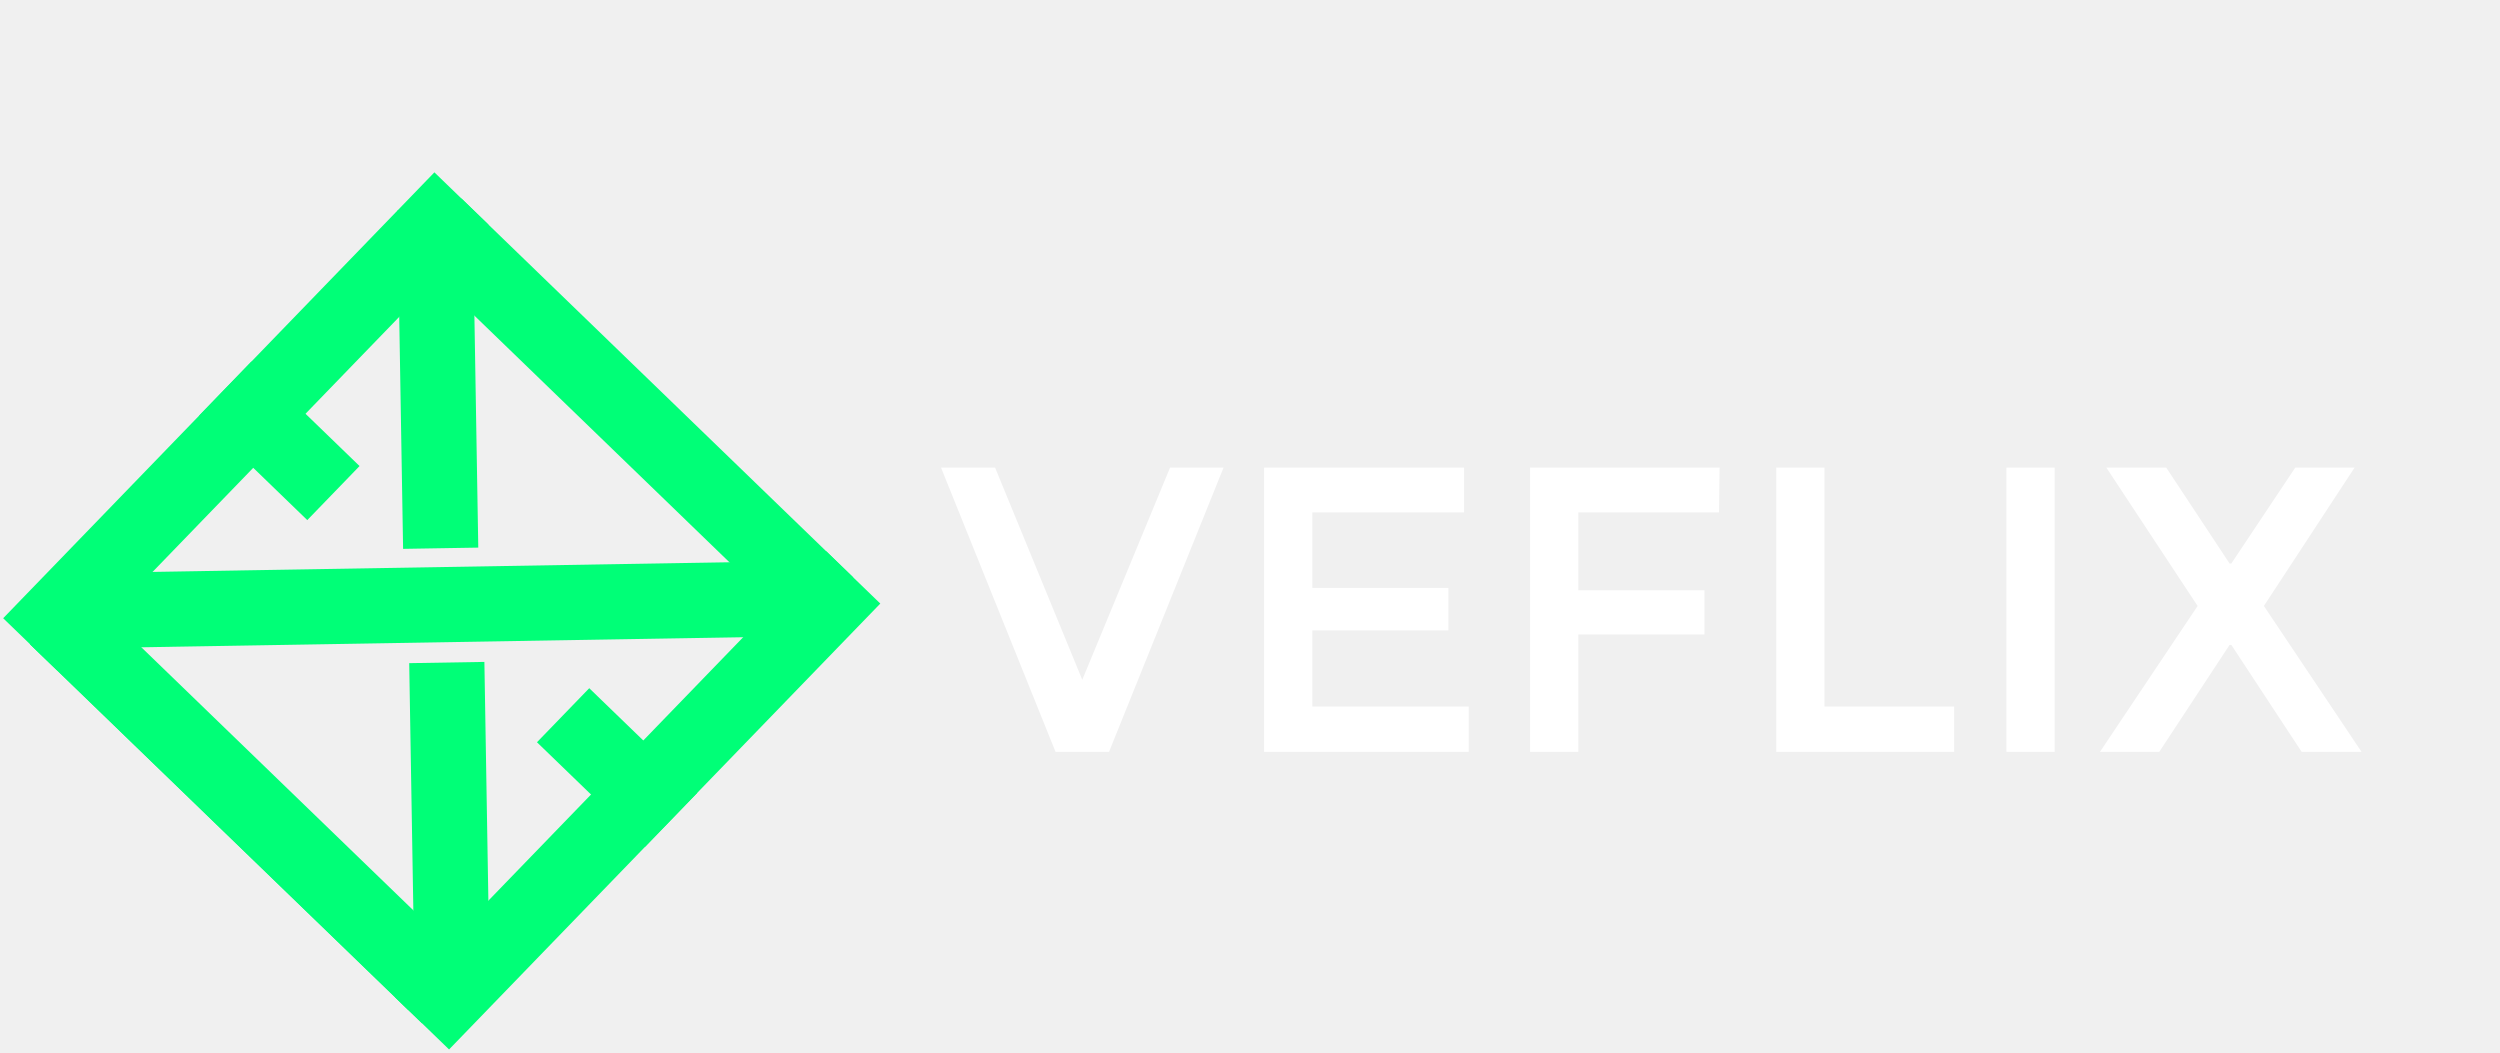
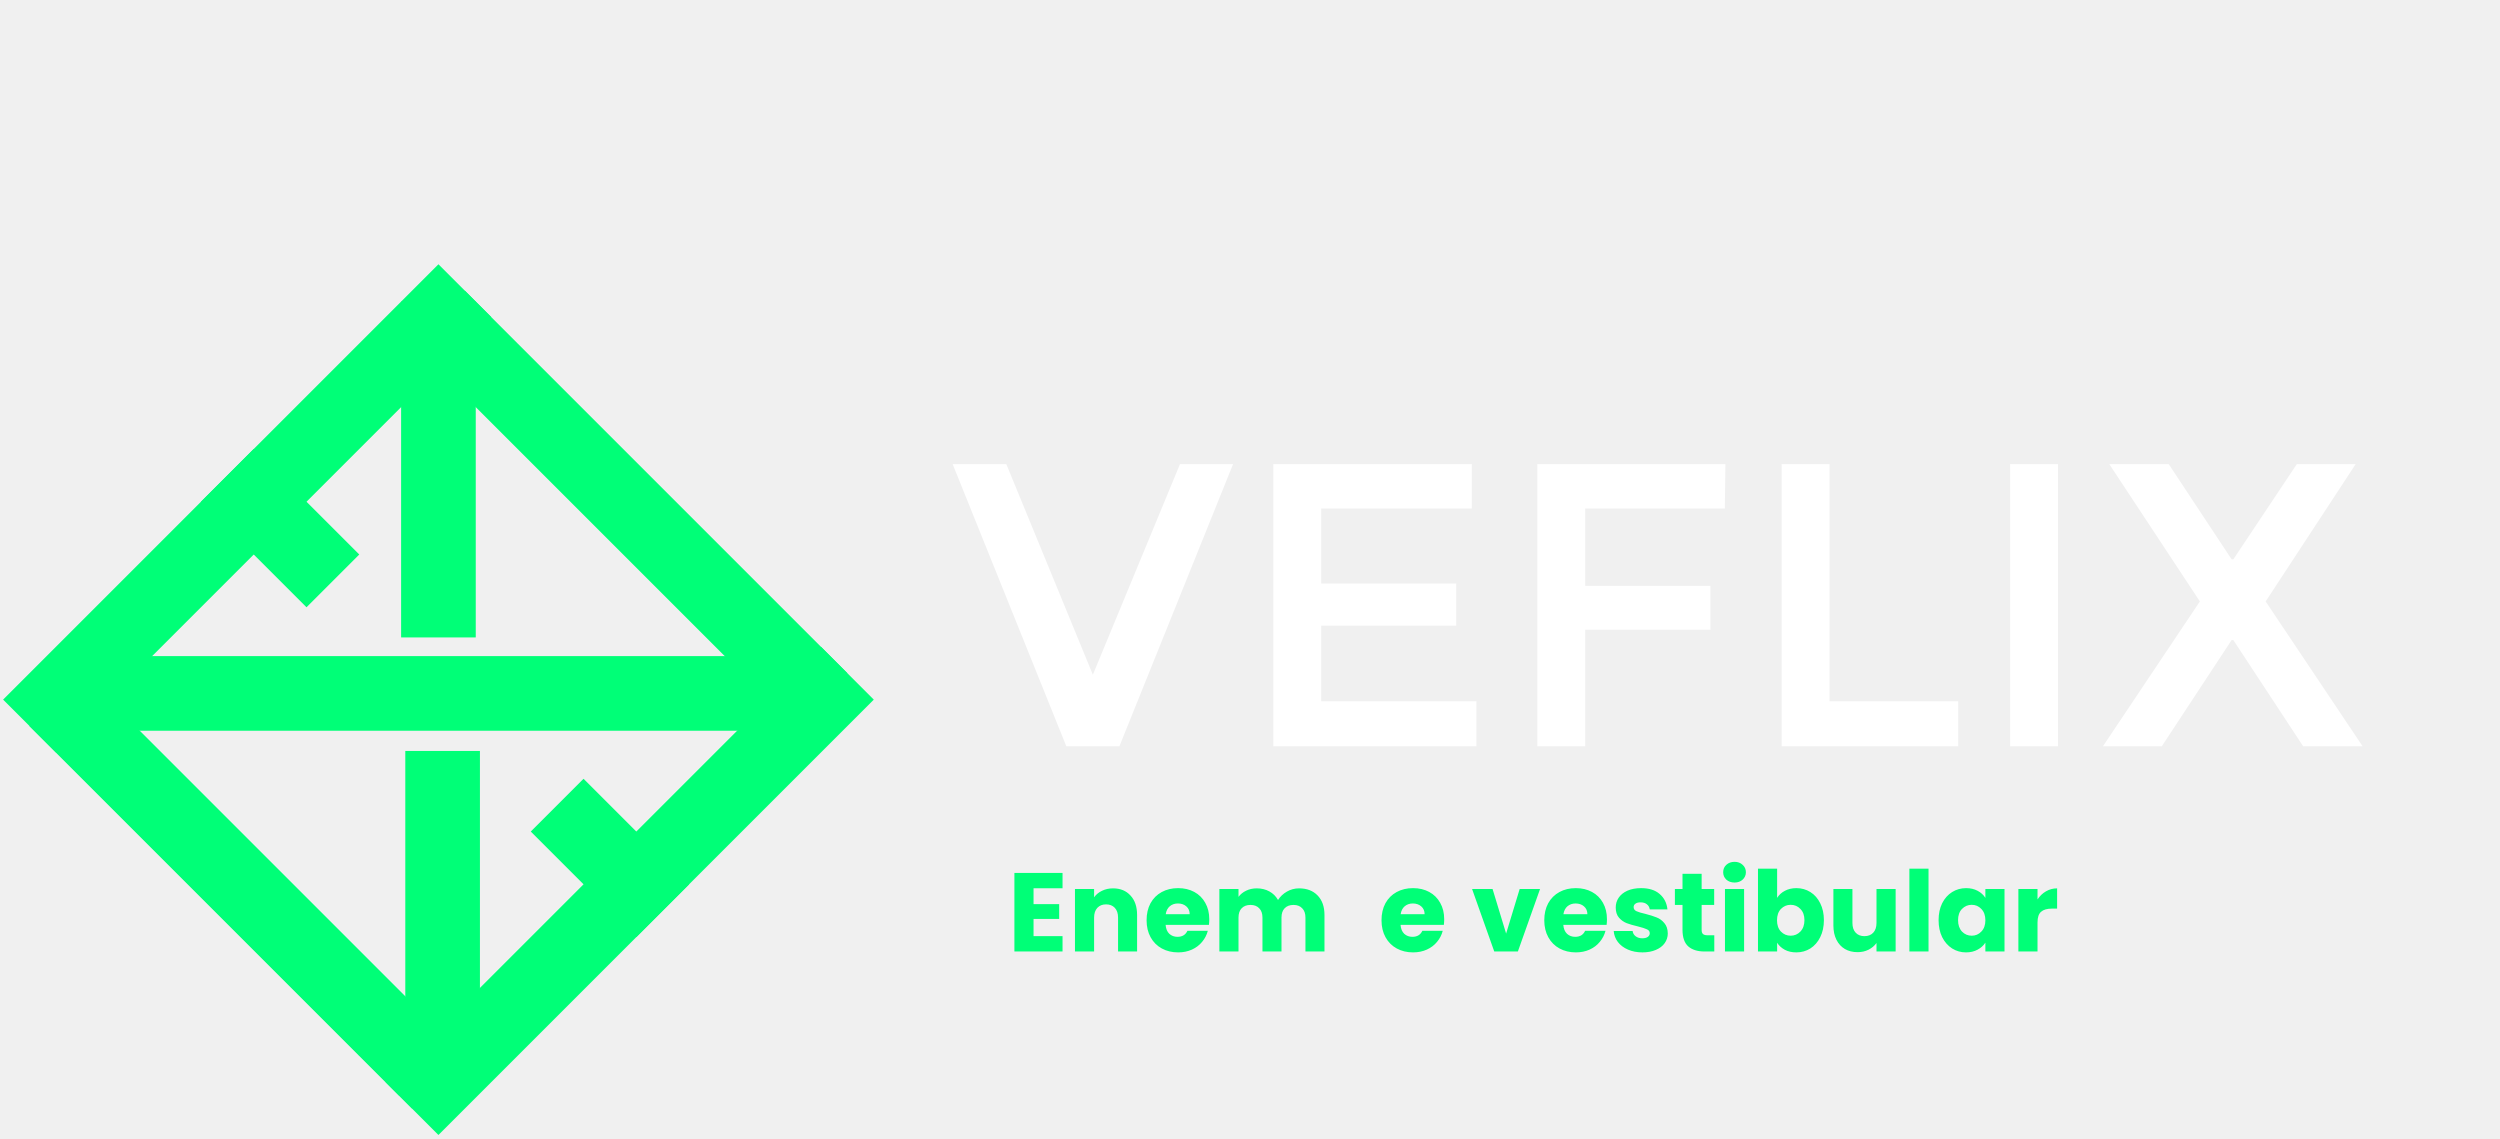
- <svg xmlns="http://www.w3.org/2000/svg" width="133" height="56" viewBox="0 0 133 56" fill="none">
-   <rect x="23.11" y="9.169" width="4" height="33" transform="rotate(44.0424 23.1101 9.16876)" fill="#00FF77" />
-   <rect x="21.767" y="13.434" width="4" height="29" transform="rotate(-45.9576 21.767 13.4344)" fill="#00FF77" />
-   <rect x="42.194" y="29.854" width="4" height="38.437" transform="rotate(89.0424 42.1938 29.8541)" fill="#00FF77" />
-   <rect x="28.567" y="39.487" width="4" height="8" transform="rotate(-45.9576 28.5674 39.4874)" fill="#00FF77" />
-   <rect x="10.597" y="22.108" width="4" height="8" transform="rotate(-45.9576 10.5967 22.1076)" fill="#00FF77" />
-   <rect x="21.77" y="35.28" width="4" height="18.217" transform="rotate(-0.957634 21.7703 35.2801)" fill="#00FF77" />
-   <rect x="21.144" y="11.202" width="4" height="18" transform="rotate(-0.957634 21.1438 11.2019)" fill="#00FF77" />
-   <rect x="1.606" y="34.28" width="3" height="28" transform="rotate(-45.9576 1.60645 34.2804)" fill="#00FF77" />
-   <rect x="43.956" y="29.329" width="4" height="33" transform="rotate(44.0424 43.9561 29.3293)" fill="#00FF77" />
-   <rect x="1.606" y="34.28" width="4" height="29" transform="rotate(-45.9576 1.60645 34.2804)" fill="#00FF77" />
-   <path d="M59 40H56.155L50.062 24.876H52.938L57.577 36.165L62.247 24.876H65.093L59 40ZM77.889 24.876V27.258H69.817V31.278H77.054V33.536H69.817V37.588H78.136V40H67.25V24.876H77.889ZM83.967 27.258V31.402H90.678V33.753H83.967V40H81.4V24.876H91.482L91.451 27.258H83.967ZM94.496 40V24.876H97.063V37.588H103.96V40H94.496ZM106.742 24.876H109.309V40H106.742V24.876ZM122.449 40L118.707 34.309H118.614L114.872 40H111.717L116.913 32.237L112.057 24.876H115.243L118.614 29.979H118.707L122.109 24.876H125.264L120.439 32.237L125.635 40H122.449Z" fill="white" />
+ <svg xmlns="http://www.w3.org/2000/svg" width="134" height="61" viewBox="0 0 134 61" fill="none">
+   <rect x="23.5" y="14.165" width="4" height="33" transform="rotate(45 23.5001 14.1655)" fill="#00FF77" />
+   <rect x="22.086" y="18.408" width="4" height="29" transform="rotate(-45 22.0859 18.4081)" fill="#00FF77" />
+   <rect x="42.236" y="35.167" width="4" height="38.437" transform="rotate(90 42.2355 35.1669)" fill="#00FF77" />
+   <rect x="28.45" y="44.571" width="4" height="8" transform="rotate(-45 28.4498 44.571)" fill="#00FF77" />
+   <rect x="10.772" y="26.893" width="4" height="8" transform="rotate(-45 10.7722 26.8934)" fill="#00FF77" />
+   <rect x="21.724" y="40.251" width="4" height="18.217" fill="#00FF77" />
+   <rect x="21.5" y="16.166" width="4" height="18" fill="#00FF77" />
+   <rect x="1.58" y="38.914" width="3" height="28" transform="rotate(-45 1.57983 38.9142)" fill="#00FF77" />
+   <rect x="44.006" y="34.672" width="4" height="33" transform="rotate(45 44.0062 34.6716)" fill="#00FF77" />
+   <rect x="1.58" y="38.914" width="4" height="29" transform="rotate(-45 1.57983 38.9142)" fill="#00FF77" />
+   <path d="M55.398 47.61V48.462H56.772V49.254H55.398V50.178H56.952V51H54.372V46.788H56.952V47.61H55.398ZM59.658 47.616C60.05 47.616 60.362 47.744 60.594 48C60.83 48.252 60.948 48.6 60.948 49.044V51H59.928V49.182C59.928 48.958 59.87 48.784 59.754 48.66C59.638 48.536 59.482 48.474 59.286 48.474C59.09 48.474 58.934 48.536 58.818 48.66C58.702 48.784 58.644 48.958 58.644 49.182V51H57.618V47.652H58.644V48.096C58.748 47.948 58.888 47.832 59.064 47.748C59.24 47.66 59.438 47.616 59.658 47.616ZM64.817 49.272C64.817 49.368 64.811 49.468 64.799 49.572H62.477C62.493 49.78 62.559 49.94 62.675 50.052C62.795 50.16 62.941 50.214 63.113 50.214C63.369 50.214 63.547 50.106 63.647 49.89H64.739C64.683 50.11 64.581 50.308 64.433 50.484C64.289 50.66 64.107 50.798 63.887 50.898C63.667 50.998 63.421 51.048 63.149 51.048C62.821 51.048 62.529 50.978 62.273 50.838C62.017 50.698 61.817 50.498 61.673 50.238C61.529 49.978 61.457 49.674 61.457 49.326C61.457 48.978 61.527 48.674 61.667 48.414C61.811 48.154 62.011 47.954 62.267 47.814C62.523 47.674 62.817 47.604 63.149 47.604C63.473 47.604 63.761 47.672 64.013 47.808C64.265 47.944 64.461 48.138 64.601 48.39C64.745 48.642 64.817 48.936 64.817 49.272ZM63.767 49.002C63.767 48.826 63.707 48.686 63.587 48.582C63.467 48.478 63.317 48.426 63.137 48.426C62.965 48.426 62.819 48.476 62.699 48.576C62.583 48.676 62.511 48.818 62.483 49.002H63.767ZM69.63 47.616C70.046 47.616 70.376 47.742 70.62 47.994C70.868 48.246 70.992 48.596 70.992 49.044V51H69.972V49.182C69.972 48.966 69.914 48.8 69.798 48.684C69.686 48.564 69.53 48.504 69.33 48.504C69.13 48.504 68.972 48.564 68.856 48.684C68.744 48.8 68.688 48.966 68.688 49.182V51H67.668V49.182C67.668 48.966 67.61 48.8 67.494 48.684C67.382 48.564 67.226 48.504 67.026 48.504C66.826 48.504 66.668 48.564 66.552 48.684C66.44 48.8 66.384 48.966 66.384 49.182V51H65.358V47.652H66.384V48.072C66.488 47.932 66.624 47.822 66.792 47.742C66.96 47.658 67.15 47.616 67.362 47.616C67.614 47.616 67.838 47.67 68.034 47.778C68.234 47.886 68.39 48.04 68.502 48.24C68.618 48.056 68.776 47.906 68.976 47.79C69.176 47.674 69.394 47.616 69.63 47.616ZM77.409 49.272C77.409 49.368 77.403 49.468 77.391 49.572H75.069C75.085 49.78 75.151 49.94 75.267 50.052C75.387 50.16 75.533 50.214 75.705 50.214C75.961 50.214 76.139 50.106 76.239 49.89H77.331C77.275 50.11 77.173 50.308 77.025 50.484C76.881 50.66 76.699 50.798 76.479 50.898C76.259 50.998 76.013 51.048 75.741 51.048C75.413 51.048 75.121 50.978 74.865 50.838C74.609 50.698 74.409 50.498 74.265 50.238C74.121 49.978 74.049 49.674 74.049 49.326C74.049 48.978 74.119 48.674 74.259 48.414C74.403 48.154 74.603 47.954 74.859 47.814C75.115 47.674 75.409 47.604 75.741 47.604C76.065 47.604 76.353 47.672 76.605 47.808C76.857 47.944 77.053 48.138 77.193 48.39C77.337 48.642 77.409 48.936 77.409 49.272ZM76.359 49.002C76.359 48.826 76.299 48.686 76.179 48.582C76.059 48.478 75.909 48.426 75.729 48.426C75.557 48.426 75.411 48.476 75.291 48.576C75.175 48.676 75.103 48.818 75.075 49.002H76.359ZM80.728 50.04L81.454 47.652H82.546L81.358 51H80.092L78.904 47.652H80.002L80.728 50.04ZM86.133 49.272C86.133 49.368 86.127 49.468 86.115 49.572H83.793C83.809 49.78 83.876 49.94 83.992 50.052C84.112 50.16 84.257 50.214 84.43 50.214C84.686 50.214 84.864 50.106 84.963 49.89H86.055C85.999 50.11 85.897 50.308 85.749 50.484C85.606 50.66 85.424 50.798 85.204 50.898C84.984 50.998 84.737 51.048 84.466 51.048C84.138 51.048 83.846 50.978 83.59 50.838C83.334 50.698 83.133 50.498 82.99 50.238C82.846 49.978 82.773 49.674 82.773 49.326C82.773 48.978 82.844 48.674 82.984 48.414C83.127 48.154 83.328 47.954 83.584 47.814C83.84 47.674 84.133 47.604 84.466 47.604C84.79 47.604 85.078 47.672 85.329 47.808C85.582 47.944 85.778 48.138 85.918 48.39C86.061 48.642 86.133 48.936 86.133 49.272ZM85.084 49.002C85.084 48.826 85.023 48.686 84.903 48.582C84.784 48.478 84.633 48.426 84.454 48.426C84.281 48.426 84.135 48.476 84.016 48.576C83.9 48.676 83.828 48.818 83.799 49.002H85.084ZM88.037 51.048C87.745 51.048 87.485 50.998 87.257 50.898C87.029 50.798 86.849 50.662 86.717 50.49C86.585 50.314 86.511 50.118 86.495 49.902H87.509C87.521 50.018 87.575 50.112 87.671 50.184C87.767 50.256 87.885 50.292 88.025 50.292C88.153 50.292 88.251 50.268 88.319 50.22C88.391 50.168 88.427 50.102 88.427 50.022C88.427 49.926 88.377 49.856 88.277 49.812C88.177 49.764 88.015 49.712 87.791 49.656C87.551 49.6 87.351 49.542 87.191 49.482C87.031 49.418 86.893 49.32 86.777 49.188C86.661 49.052 86.603 48.87 86.603 48.642C86.603 48.45 86.655 48.276 86.759 48.12C86.867 47.96 87.023 47.834 87.227 47.742C87.435 47.65 87.681 47.604 87.965 47.604C88.385 47.604 88.715 47.708 88.955 47.916C89.199 48.124 89.339 48.4 89.375 48.744H88.427C88.411 48.628 88.359 48.536 88.271 48.468C88.187 48.4 88.075 48.366 87.935 48.366C87.815 48.366 87.723 48.39 87.659 48.438C87.595 48.482 87.563 48.544 87.563 48.624C87.563 48.72 87.613 48.792 87.713 48.84C87.817 48.888 87.977 48.936 88.193 48.984C88.441 49.048 88.643 49.112 88.799 49.176C88.955 49.236 89.091 49.336 89.207 49.476C89.327 49.612 89.389 49.796 89.393 50.028C89.393 50.224 89.337 50.4 89.225 50.556C89.117 50.708 88.959 50.828 88.751 50.916C88.547 51.004 88.309 51.048 88.037 51.048ZM91.886 50.13V51H91.364C90.992 51 90.702 50.91 90.494 50.73C90.286 50.546 90.182 50.248 90.182 49.836V48.504H89.774V47.652H90.182V46.836H91.208V47.652H91.88V48.504H91.208V49.848C91.208 49.948 91.232 50.02 91.28 50.064C91.328 50.108 91.408 50.13 91.52 50.13H91.886ZM92.974 47.304C92.794 47.304 92.646 47.252 92.53 47.148C92.418 47.04 92.362 46.908 92.362 46.752C92.362 46.592 92.418 46.46 92.53 46.356C92.646 46.248 92.794 46.194 92.974 46.194C93.15 46.194 93.294 46.248 93.406 46.356C93.522 46.46 93.58 46.592 93.58 46.752C93.58 46.908 93.522 47.04 93.406 47.148C93.294 47.252 93.15 47.304 92.974 47.304ZM93.484 47.652V51H92.458V47.652H93.484ZM95.254 48.126C95.35 47.97 95.487 47.844 95.668 47.748C95.847 47.652 96.053 47.604 96.285 47.604C96.561 47.604 96.811 47.674 97.035 47.814C97.26 47.954 97.436 48.154 97.564 48.414C97.695 48.674 97.761 48.976 97.761 49.32C97.761 49.664 97.695 49.968 97.564 50.232C97.436 50.492 97.26 50.694 97.035 50.838C96.811 50.978 96.561 51.048 96.285 51.048C96.049 51.048 95.844 51.002 95.668 50.91C95.492 50.814 95.353 50.688 95.254 50.532V51H94.228V46.56H95.254V48.126ZM96.718 49.32C96.718 49.064 96.645 48.864 96.501 48.72C96.362 48.572 96.188 48.498 95.98 48.498C95.775 48.498 95.602 48.572 95.457 48.72C95.317 48.868 95.248 49.07 95.248 49.326C95.248 49.582 95.317 49.784 95.457 49.932C95.602 50.08 95.775 50.154 95.98 50.154C96.183 50.154 96.358 50.08 96.501 49.932C96.645 49.78 96.718 49.576 96.718 49.32ZM101.606 47.652V51H100.58V50.544C100.476 50.692 100.334 50.812 100.154 50.904C99.978 50.992 99.782 51.036 99.566 51.036C99.31 51.036 99.084 50.98 98.888 50.868C98.692 50.752 98.54 50.586 98.432 50.37C98.324 50.154 98.27 49.9 98.27 49.608V47.652H99.29V49.47C99.29 49.694 99.348 49.868 99.464 49.992C99.58 50.116 99.736 50.178 99.932 50.178C100.132 50.178 100.29 50.116 100.406 49.992C100.522 49.868 100.58 49.694 100.58 49.47V47.652H101.606ZM103.369 46.56V51H102.343V46.56H103.369ZM103.908 49.32C103.908 48.976 103.972 48.674 104.1 48.414C104.232 48.154 104.41 47.954 104.634 47.814C104.858 47.674 105.108 47.604 105.384 47.604C105.62 47.604 105.826 47.652 106.002 47.748C106.182 47.844 106.32 47.97 106.416 48.126V47.652H107.442V51H106.416V50.526C106.316 50.682 106.176 50.808 105.996 50.904C105.82 51 105.614 51.048 105.378 51.048C105.106 51.048 104.858 50.978 104.634 50.838C104.41 50.694 104.232 50.492 104.1 50.232C103.972 49.968 103.908 49.664 103.908 49.32ZM106.416 49.326C106.416 49.07 106.344 48.868 106.2 48.72C106.06 48.572 105.888 48.498 105.684 48.498C105.48 48.498 105.306 48.572 105.162 48.72C105.022 48.864 104.952 49.064 104.952 49.32C104.952 49.576 105.022 49.78 105.162 49.932C105.306 50.08 105.48 50.154 105.684 50.154C105.888 50.154 106.06 50.08 106.2 49.932C106.344 49.784 106.416 49.582 106.416 49.326ZM109.211 48.21C109.331 48.026 109.481 47.882 109.661 47.778C109.841 47.67 110.041 47.616 110.261 47.616V48.702H109.979C109.723 48.702 109.531 48.758 109.403 48.87C109.275 48.978 109.211 49.17 109.211 49.446V51H108.185V47.652H109.211V48.21Z" fill="#00FF77" />
+   <path d="M60 40H57.155L51.062 24.876H53.938L58.577 36.165L63.247 24.876H66.093L60 40ZM78.889 24.876V27.258H70.817V31.278H78.054V33.536H70.817V37.588H79.136V40H68.25V24.876H78.889ZM84.967 27.258V31.402H91.678V33.753H84.967V40H82.4V24.876H92.482L92.451 27.258H84.967ZM95.496 40V24.876H98.063V37.588H104.96V40H95.496ZM107.742 24.876H110.309V40H107.742V24.876ZM123.449 40L119.707 34.309H119.614L115.872 40H112.717L117.913 32.237L113.057 24.876H116.243L119.614 29.979H119.707L123.109 24.876H126.264L121.439 32.237L126.635 40H123.449Z" fill="white" />
</svg>
